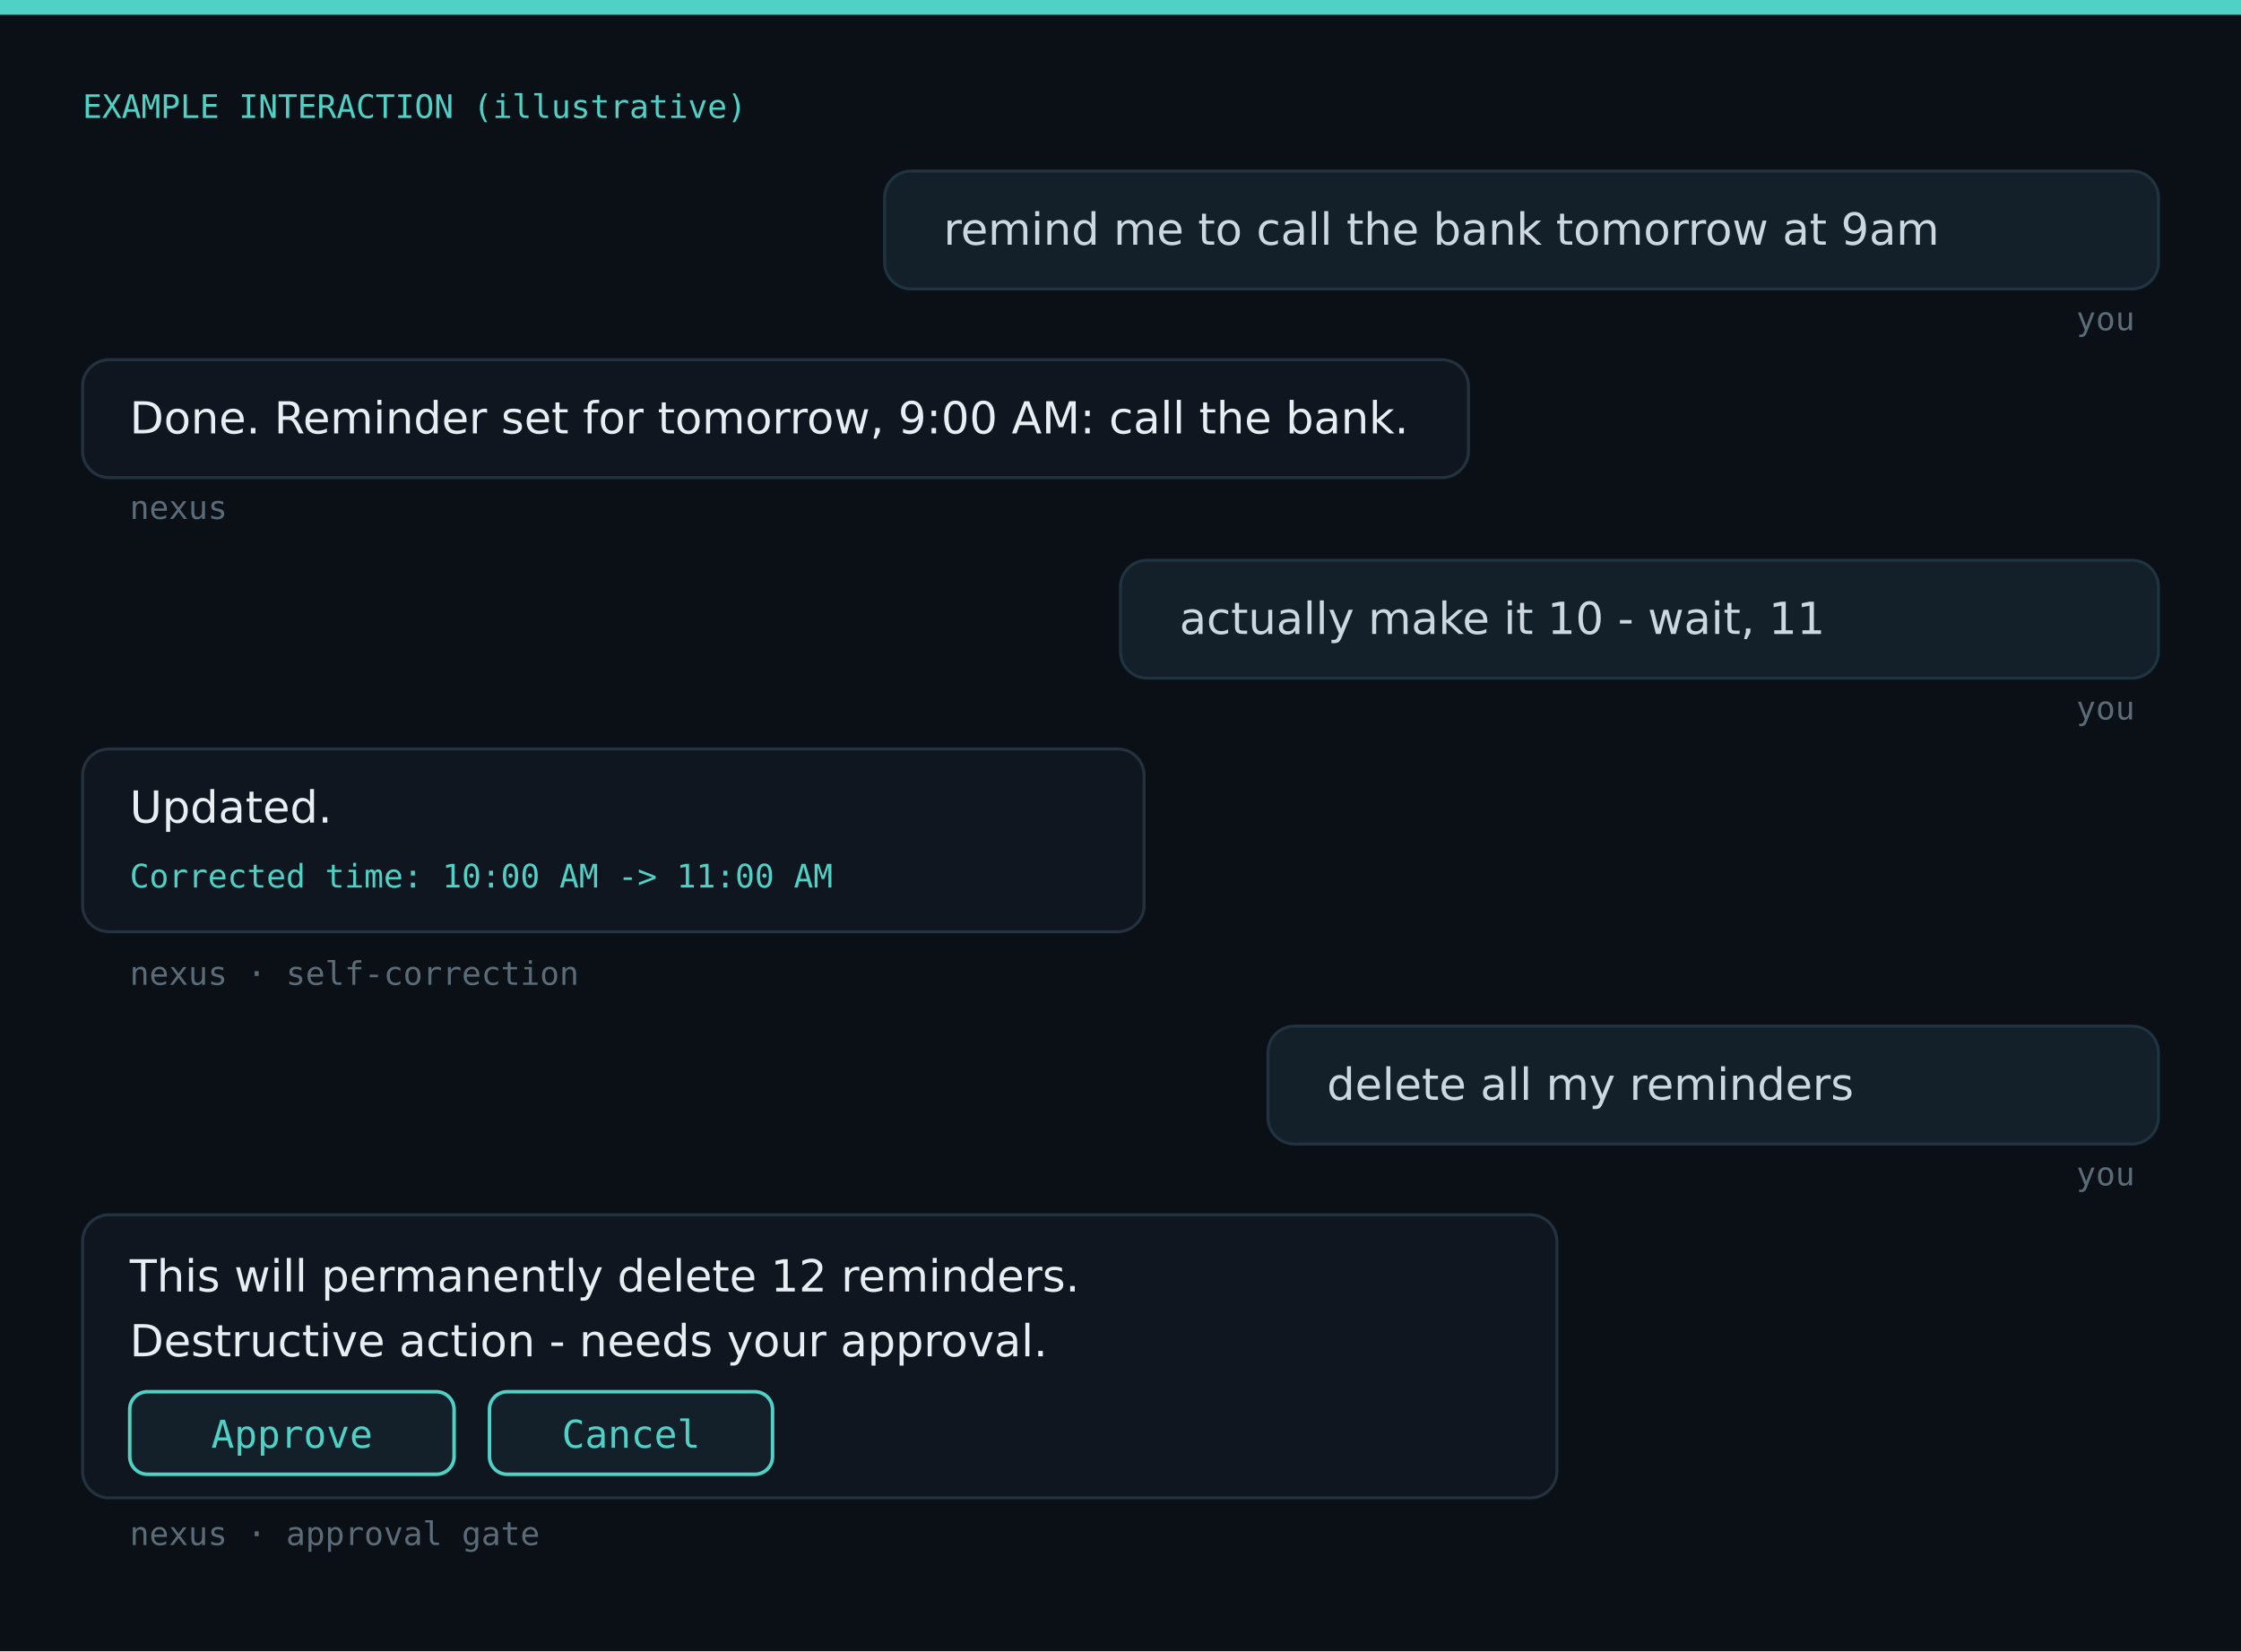
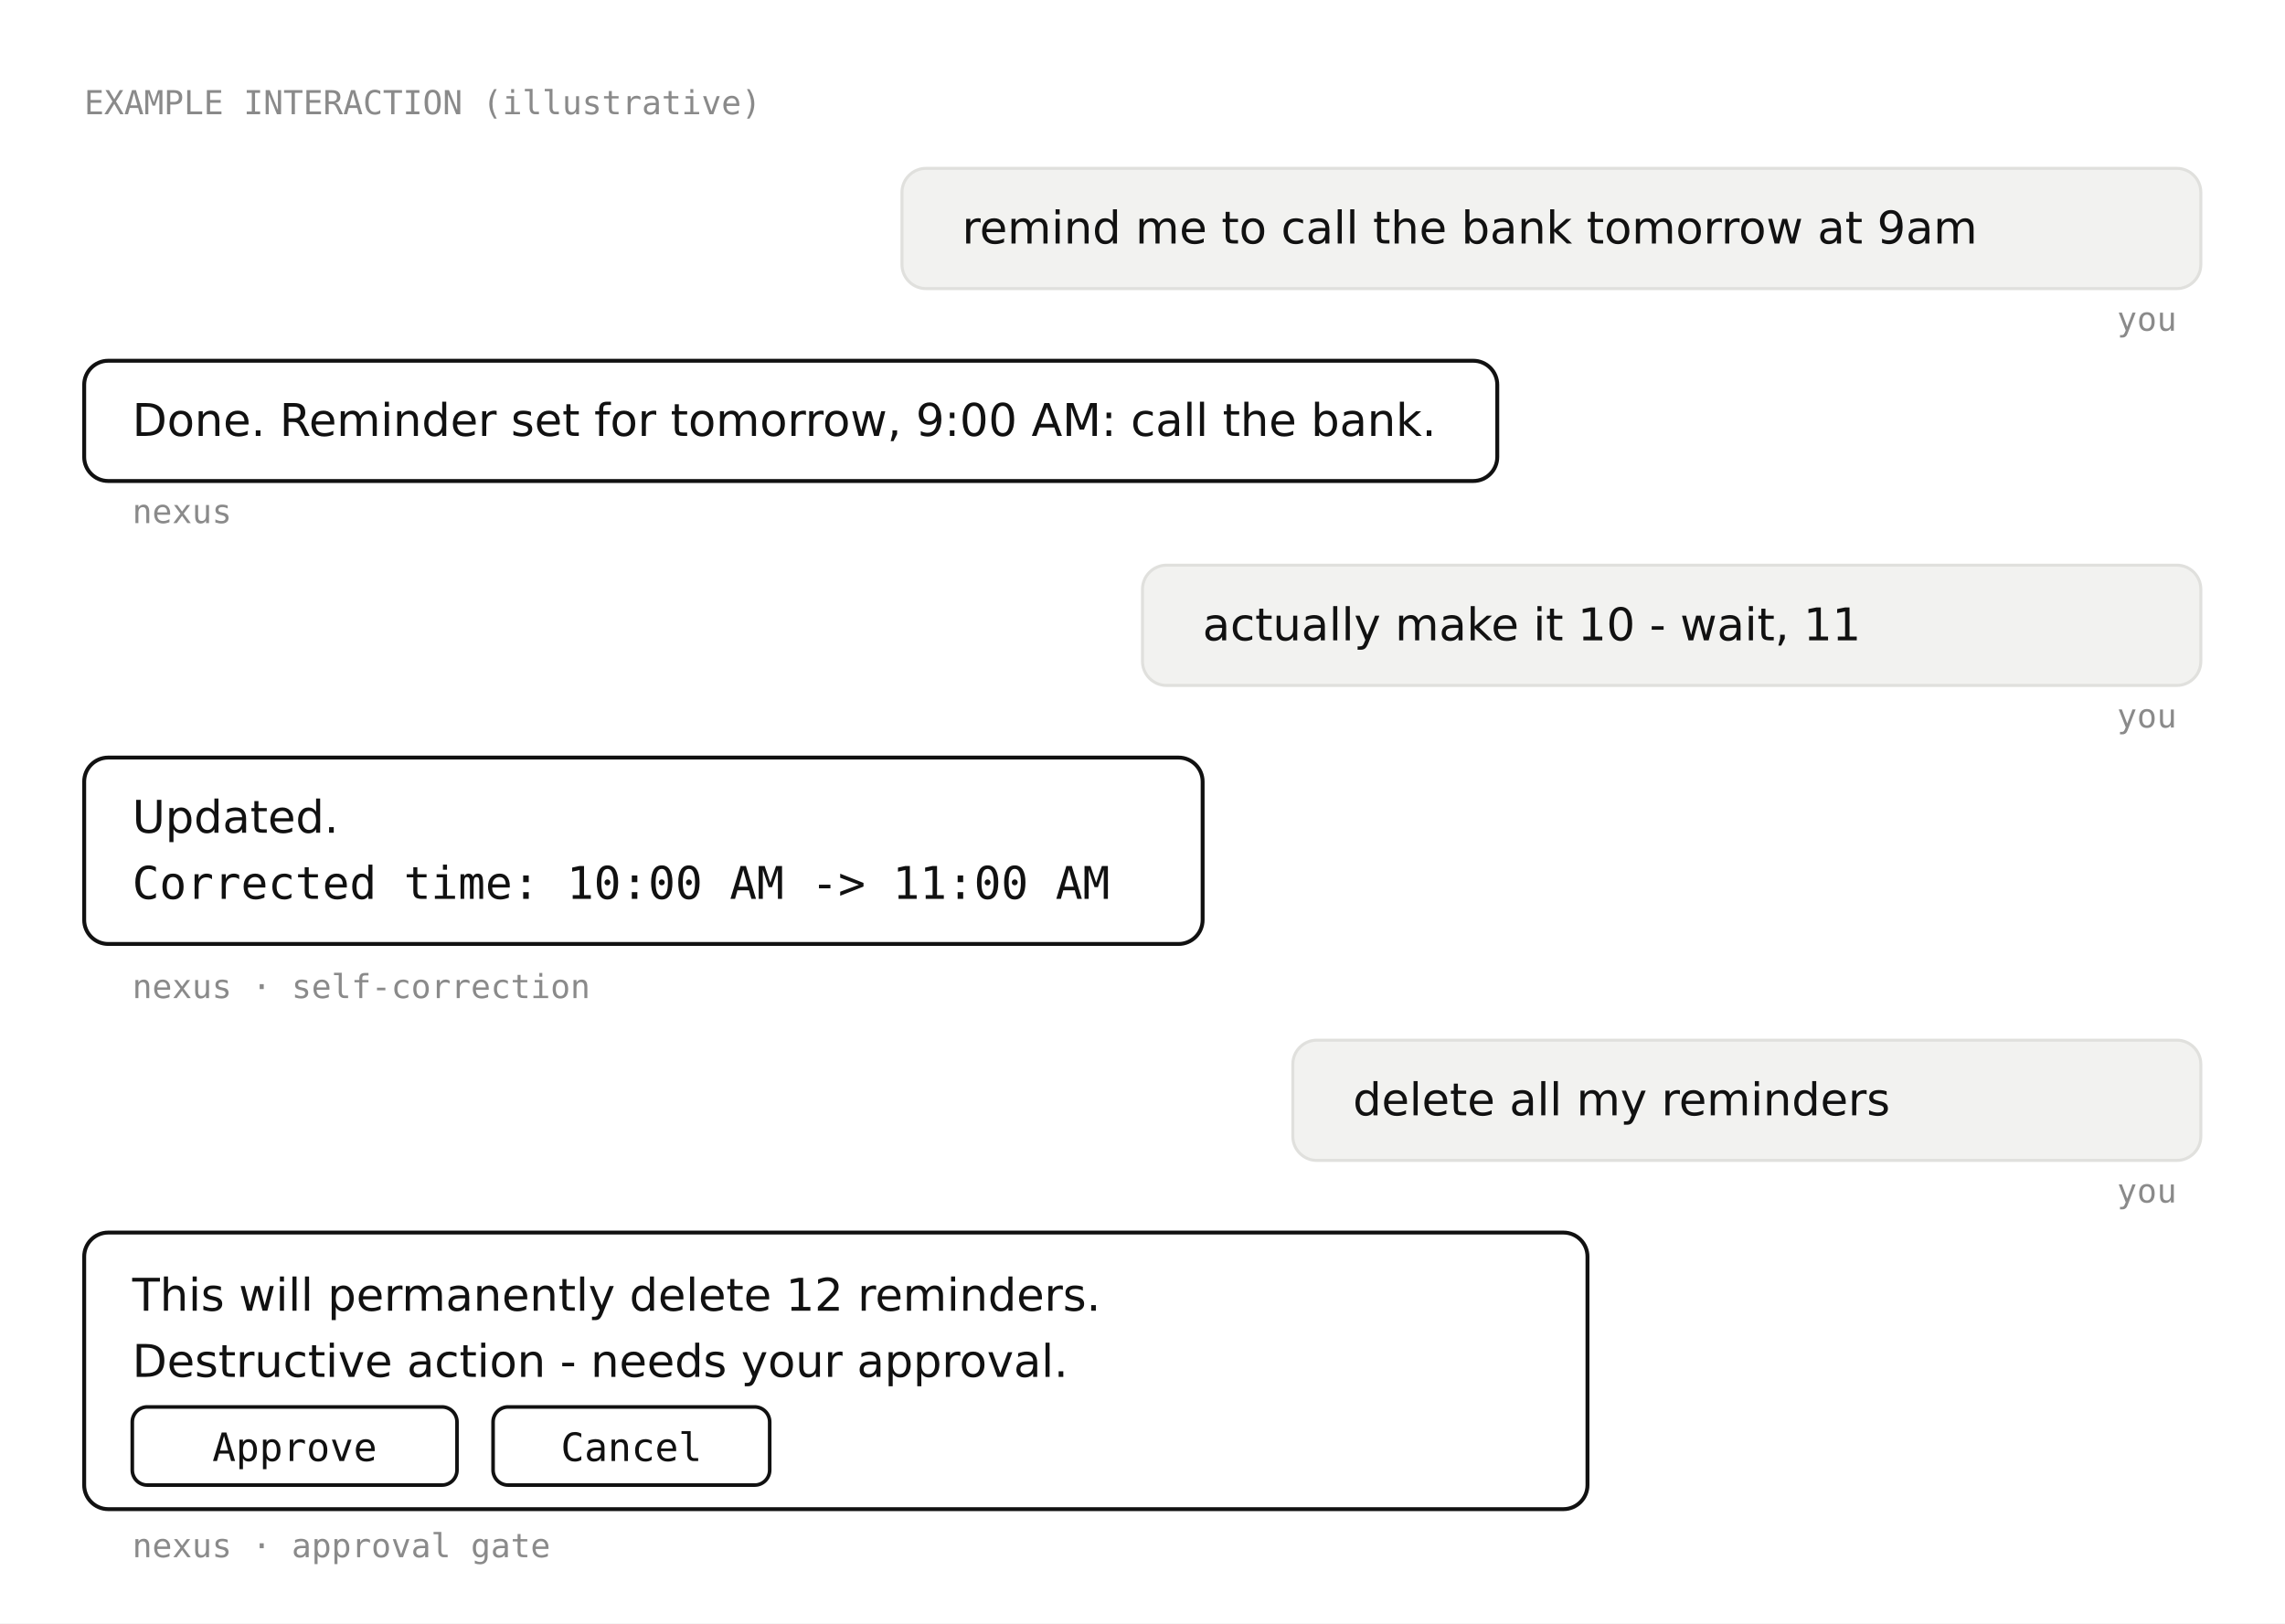
- <svg xmlns="http://www.w3.org/2000/svg" width="760" height="560" viewBox="0 0 760 560" font-family="DejaVu Sans, Arial, sans-serif">
-   <rect width="760" height="560" fill="#0b1016" />
-   <rect x="0" y="0" width="760" height="5" fill="#4fd1c5" />
+ <svg xmlns="http://www.w3.org/2000/svg" width="760" height="540" viewBox="0 0 760 540" font-family="DejaVu Sans, Arial, sans-serif">
+   <rect width="760" height="540" fill="#ffffff" />
  <style>
-     .u{fill:#142029;stroke:#1f3340;stroke-width:1;}
-     .a{fill:#0f1620;stroke:#243240;stroke-width:1;}
-     .ut{fill:#cdd7e0;font-size:15px;}
-     .at{fill:#e9eef3;font-size:15px;}
-     .lab{fill:#5b6b78;font-size:11px;font-family:DejaVu Sans Mono,monospace;}
-     .acc{fill:#4fd1c5;font-size:11px;font-family:DejaVu Sans Mono,monospace;}
-     .btn{fill:#13202a;stroke:#4fd1c5;stroke-width:1.2;}
-     .btnt{fill:#4fd1c5;font-size:13px;font-family:DejaVu Sans Mono,monospace;}
+     .u{fill:#f2f2f0;stroke:#e0e0dd;stroke-width:1;}
+     .a{fill:#ffffff;stroke:#111111;stroke-width:1.3;}
+     .ut{fill:#111111;font-size:15px;}
+     .at{fill:#111111;font-size:15px;}
+     .lab{fill:#8a8a8a;font-size:11px;font-family:DejaVu Sans Mono,monospace;}
+     .btn{fill:#ffffff;stroke:#111111;stroke-width:1.2;}
+     .btnt{fill:#111111;font-size:13px;font-family:DejaVu Sans Mono,monospace;}
  </style>
-   <text x="28" y="40" class="acc">EXAMPLE INTERACTION (illustrative)</text>
-   <rect x="300" y="58" width="432" height="40" rx="9" class="u" />
-   <text x="320" y="83" class="ut">remind me to call the bank tomorrow at 9am</text>
-   <text x="724" y="112" class="lab" text-anchor="end">you</text>
-   <rect x="28" y="122" width="470" height="40" rx="9" class="a" />
-   <text x="44" y="147" class="at">Done. Reminder set for tomorrow, 9:00 AM: call the bank.</text>
-   <text x="44" y="176" class="lab">nexus</text>
-   <rect x="380" y="190" width="352" height="40" rx="9" class="u" />
-   <text x="400" y="215" class="ut">actually make it 10 - wait, 11</text>
-   <text x="724" y="244" class="lab" text-anchor="end">you</text>
-   <rect x="28" y="254" width="360" height="62" rx="9" class="a" />
-   <text x="44" y="279" class="at">Updated.</text>
-   <text x="44" y="301" class="acc" font-size="13">Corrected time: 10:00 AM -&gt; 11:00 AM</text>
-   <text x="44" y="334" class="lab">nexus · self-correction</text>
-   <rect x="430" y="348" width="302" height="40" rx="9" class="u" />
-   <text x="450" y="373" class="ut">delete all my reminders</text>
-   <text x="724" y="402" class="lab" text-anchor="end">you</text>
-   <rect x="28" y="412" width="500" height="96" rx="9" class="a" />
-   <text x="44" y="438" class="at">This will permanently delete 12 reminders.</text>
-   <text x="44" y="460" class="at" font-size="14" fill="#8d99a6">Destructive action - needs your approval.</text>
-   <rect x="44" y="472" width="110" height="28" rx="6" class="btn" />
-   <text x="99" y="491" class="btnt" text-anchor="middle">Approve</text>
-   <rect x="166" y="472" width="96" height="28" rx="6" class="btn" stroke="#3a4a58" />
-   <text x="214" y="491" class="btnt" text-anchor="middle" fill="#8d99a6">Cancel</text>
-   <text x="44" y="524" class="lab">nexus · approval gate</text>
+   <text x="28" y="38" class="lab">EXAMPLE INTERACTION (illustrative)</text>
+   <rect x="300" y="56" width="432" height="40" rx="8" class="u" />
+   <text x="320" y="81" class="ut">remind me to call the bank tomorrow at 9am</text>
+   <text x="724" y="110" class="lab" text-anchor="end">you</text>
+   <rect x="28" y="120" width="470" height="40" rx="8" class="a" />
+   <text x="44" y="145" class="at">Done. Reminder set for tomorrow, 9:00 AM: call the bank.</text>
+   <text x="44" y="174" class="lab">nexus</text>
+   <rect x="380" y="188" width="352" height="40" rx="8" class="u" />
+   <text x="400" y="213" class="ut">actually make it 10 - wait, 11</text>
+   <text x="724" y="242" class="lab" text-anchor="end">you</text>
+   <rect x="28" y="252" width="372" height="62" rx="8" class="a" />
+   <text x="44" y="277" class="at">Updated.</text>
+   <text x="44" y="299" class="at" font-family="DejaVu Sans Mono,monospace" font-size="13">Corrected time: 10:00 AM -&gt; 11:00 AM</text>
+   <text x="44" y="332" class="lab">nexus · self-correction</text>
+   <rect x="430" y="346" width="302" height="40" rx="8" class="u" />
+   <text x="450" y="371" class="ut">delete all my reminders</text>
+   <text x="724" y="400" class="lab" text-anchor="end">you</text>
+   <rect x="28" y="410" width="500" height="92" rx="8" class="a" />
+   <text x="44" y="436" class="at">This will permanently delete 12 reminders.</text>
+   <text x="44" y="458" class="at" fill="#6b6b6b" font-size="14">Destructive action - needs your approval.</text>
+   <rect x="44" y="468" width="108" height="26" rx="5" class="btn" />
+   <text x="98" y="486" class="btnt" text-anchor="middle">Approve</text>
+   <rect x="164" y="468" width="92" height="26" rx="5" class="btn" />
+   <text x="210" y="486" class="btnt" text-anchor="middle" fill="#6b6b6b">Cancel</text>
+   <text x="44" y="518" class="lab">nexus · approval gate</text>
</svg>
